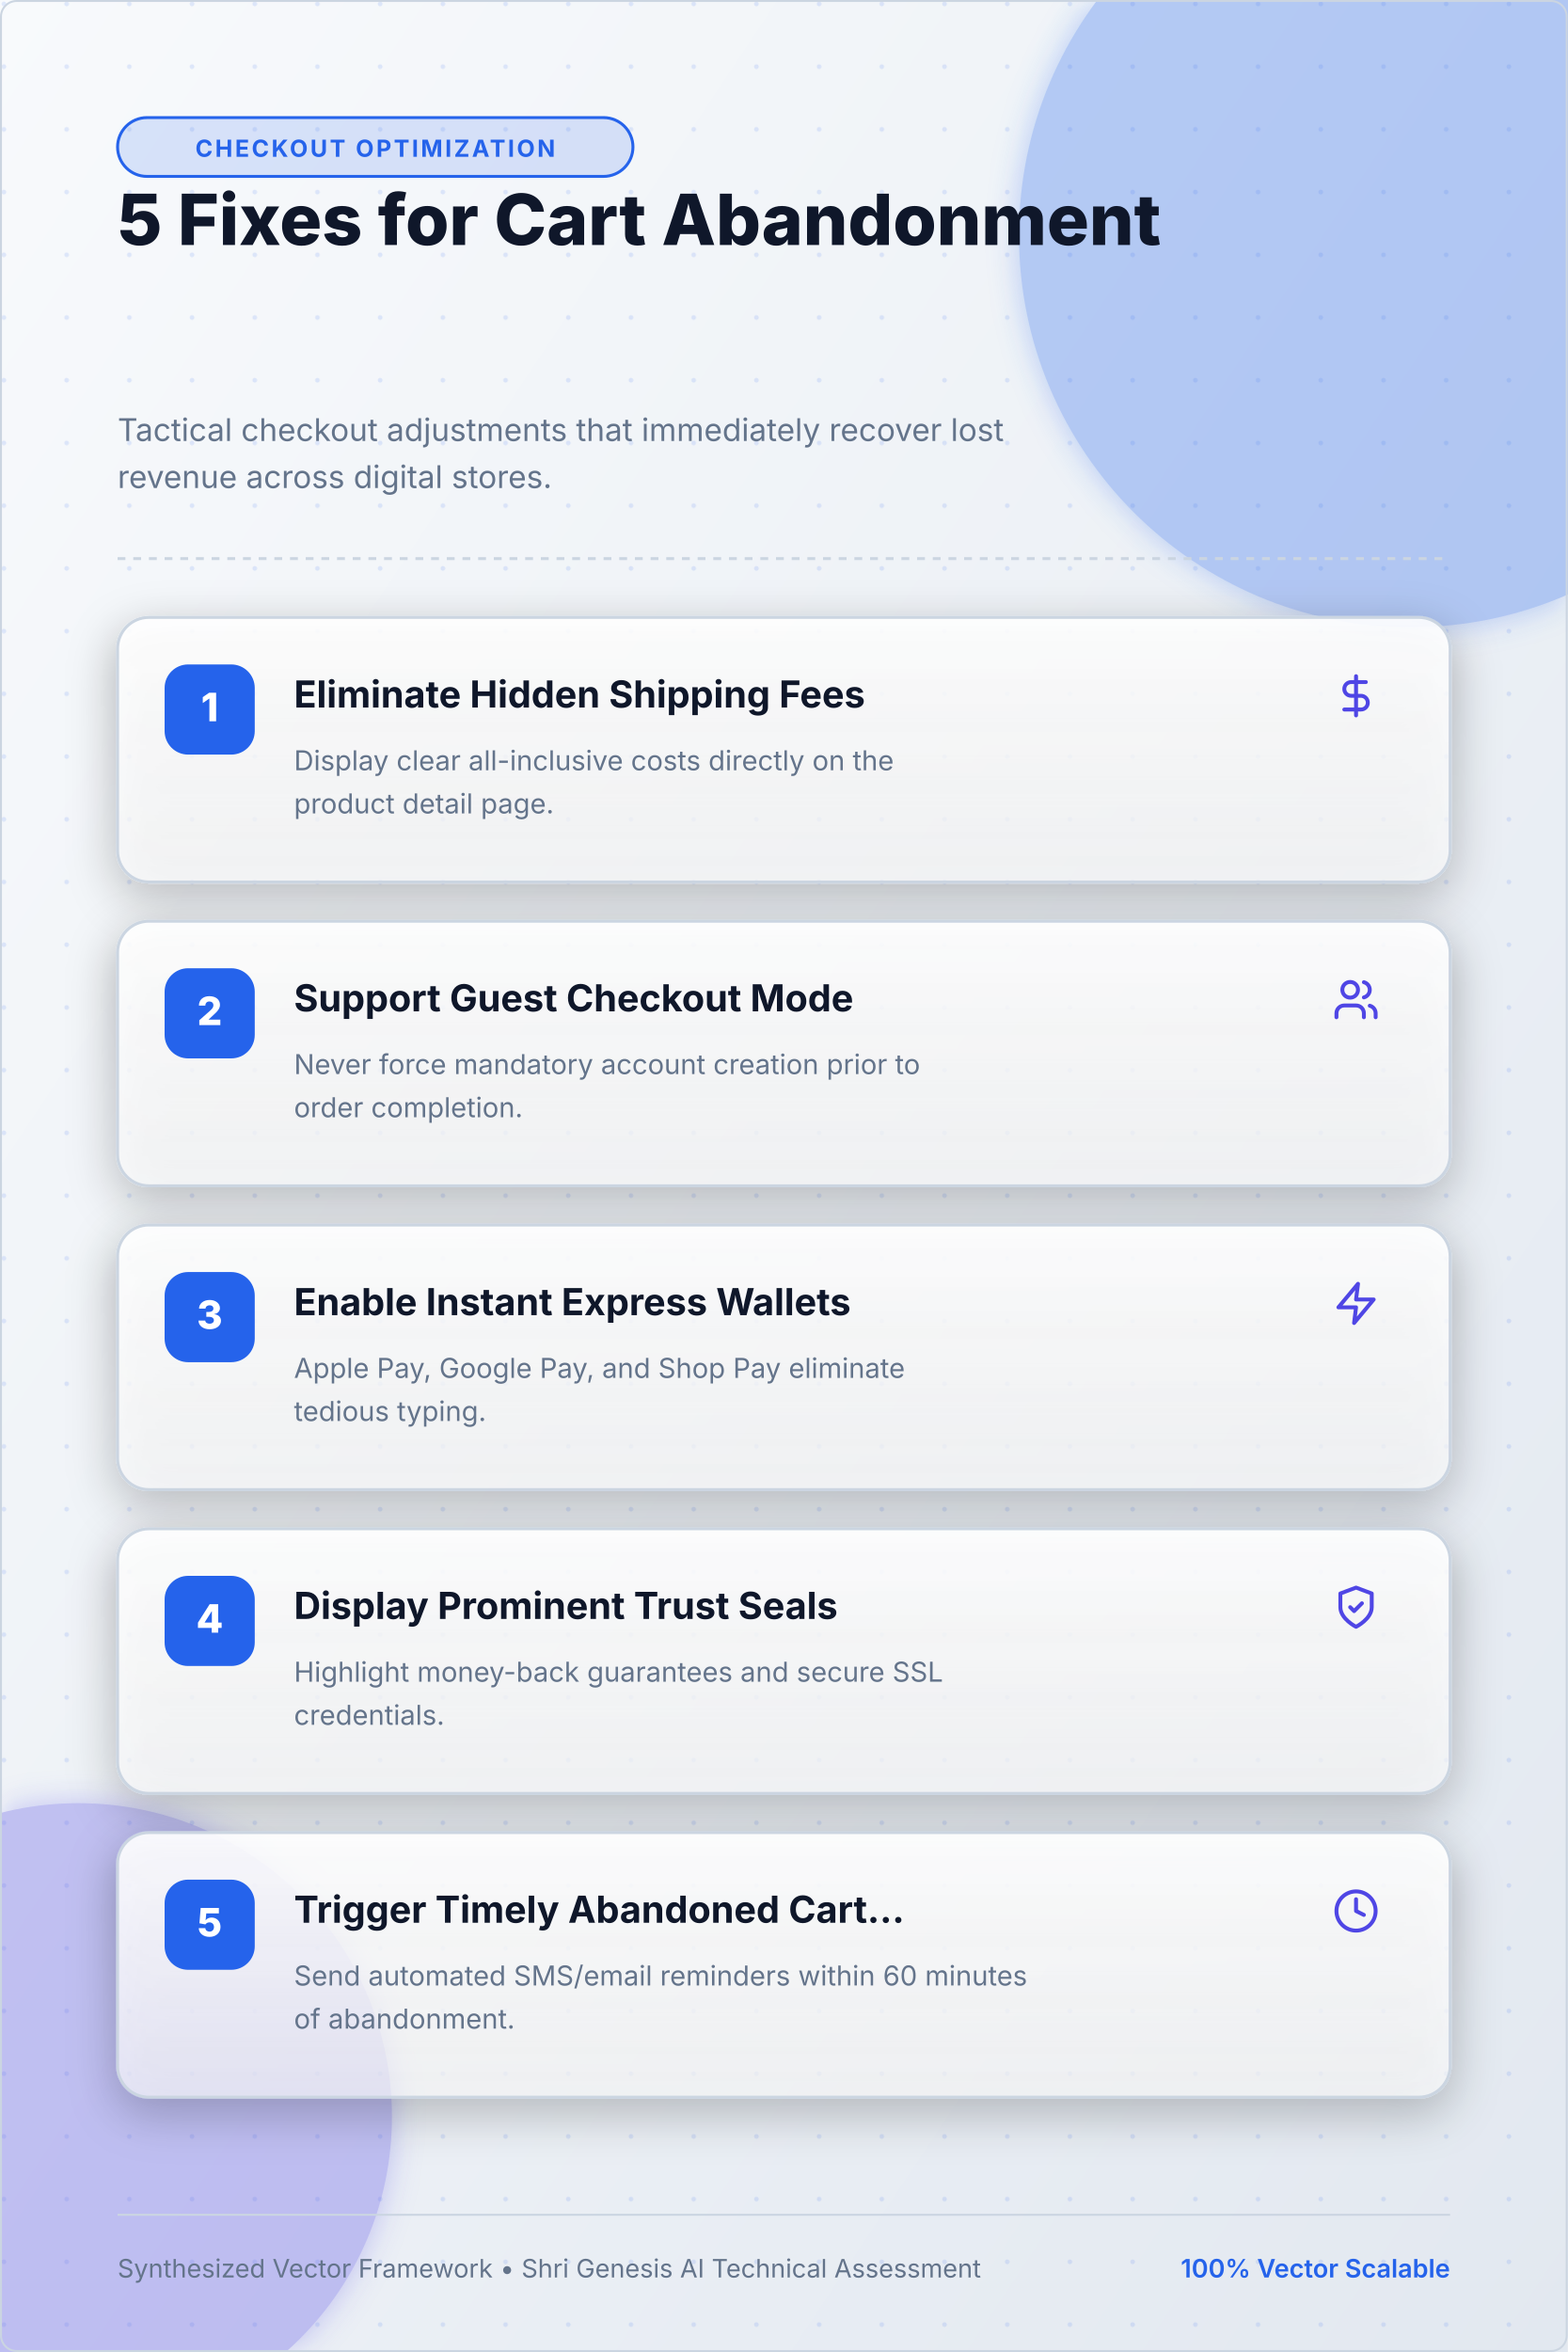
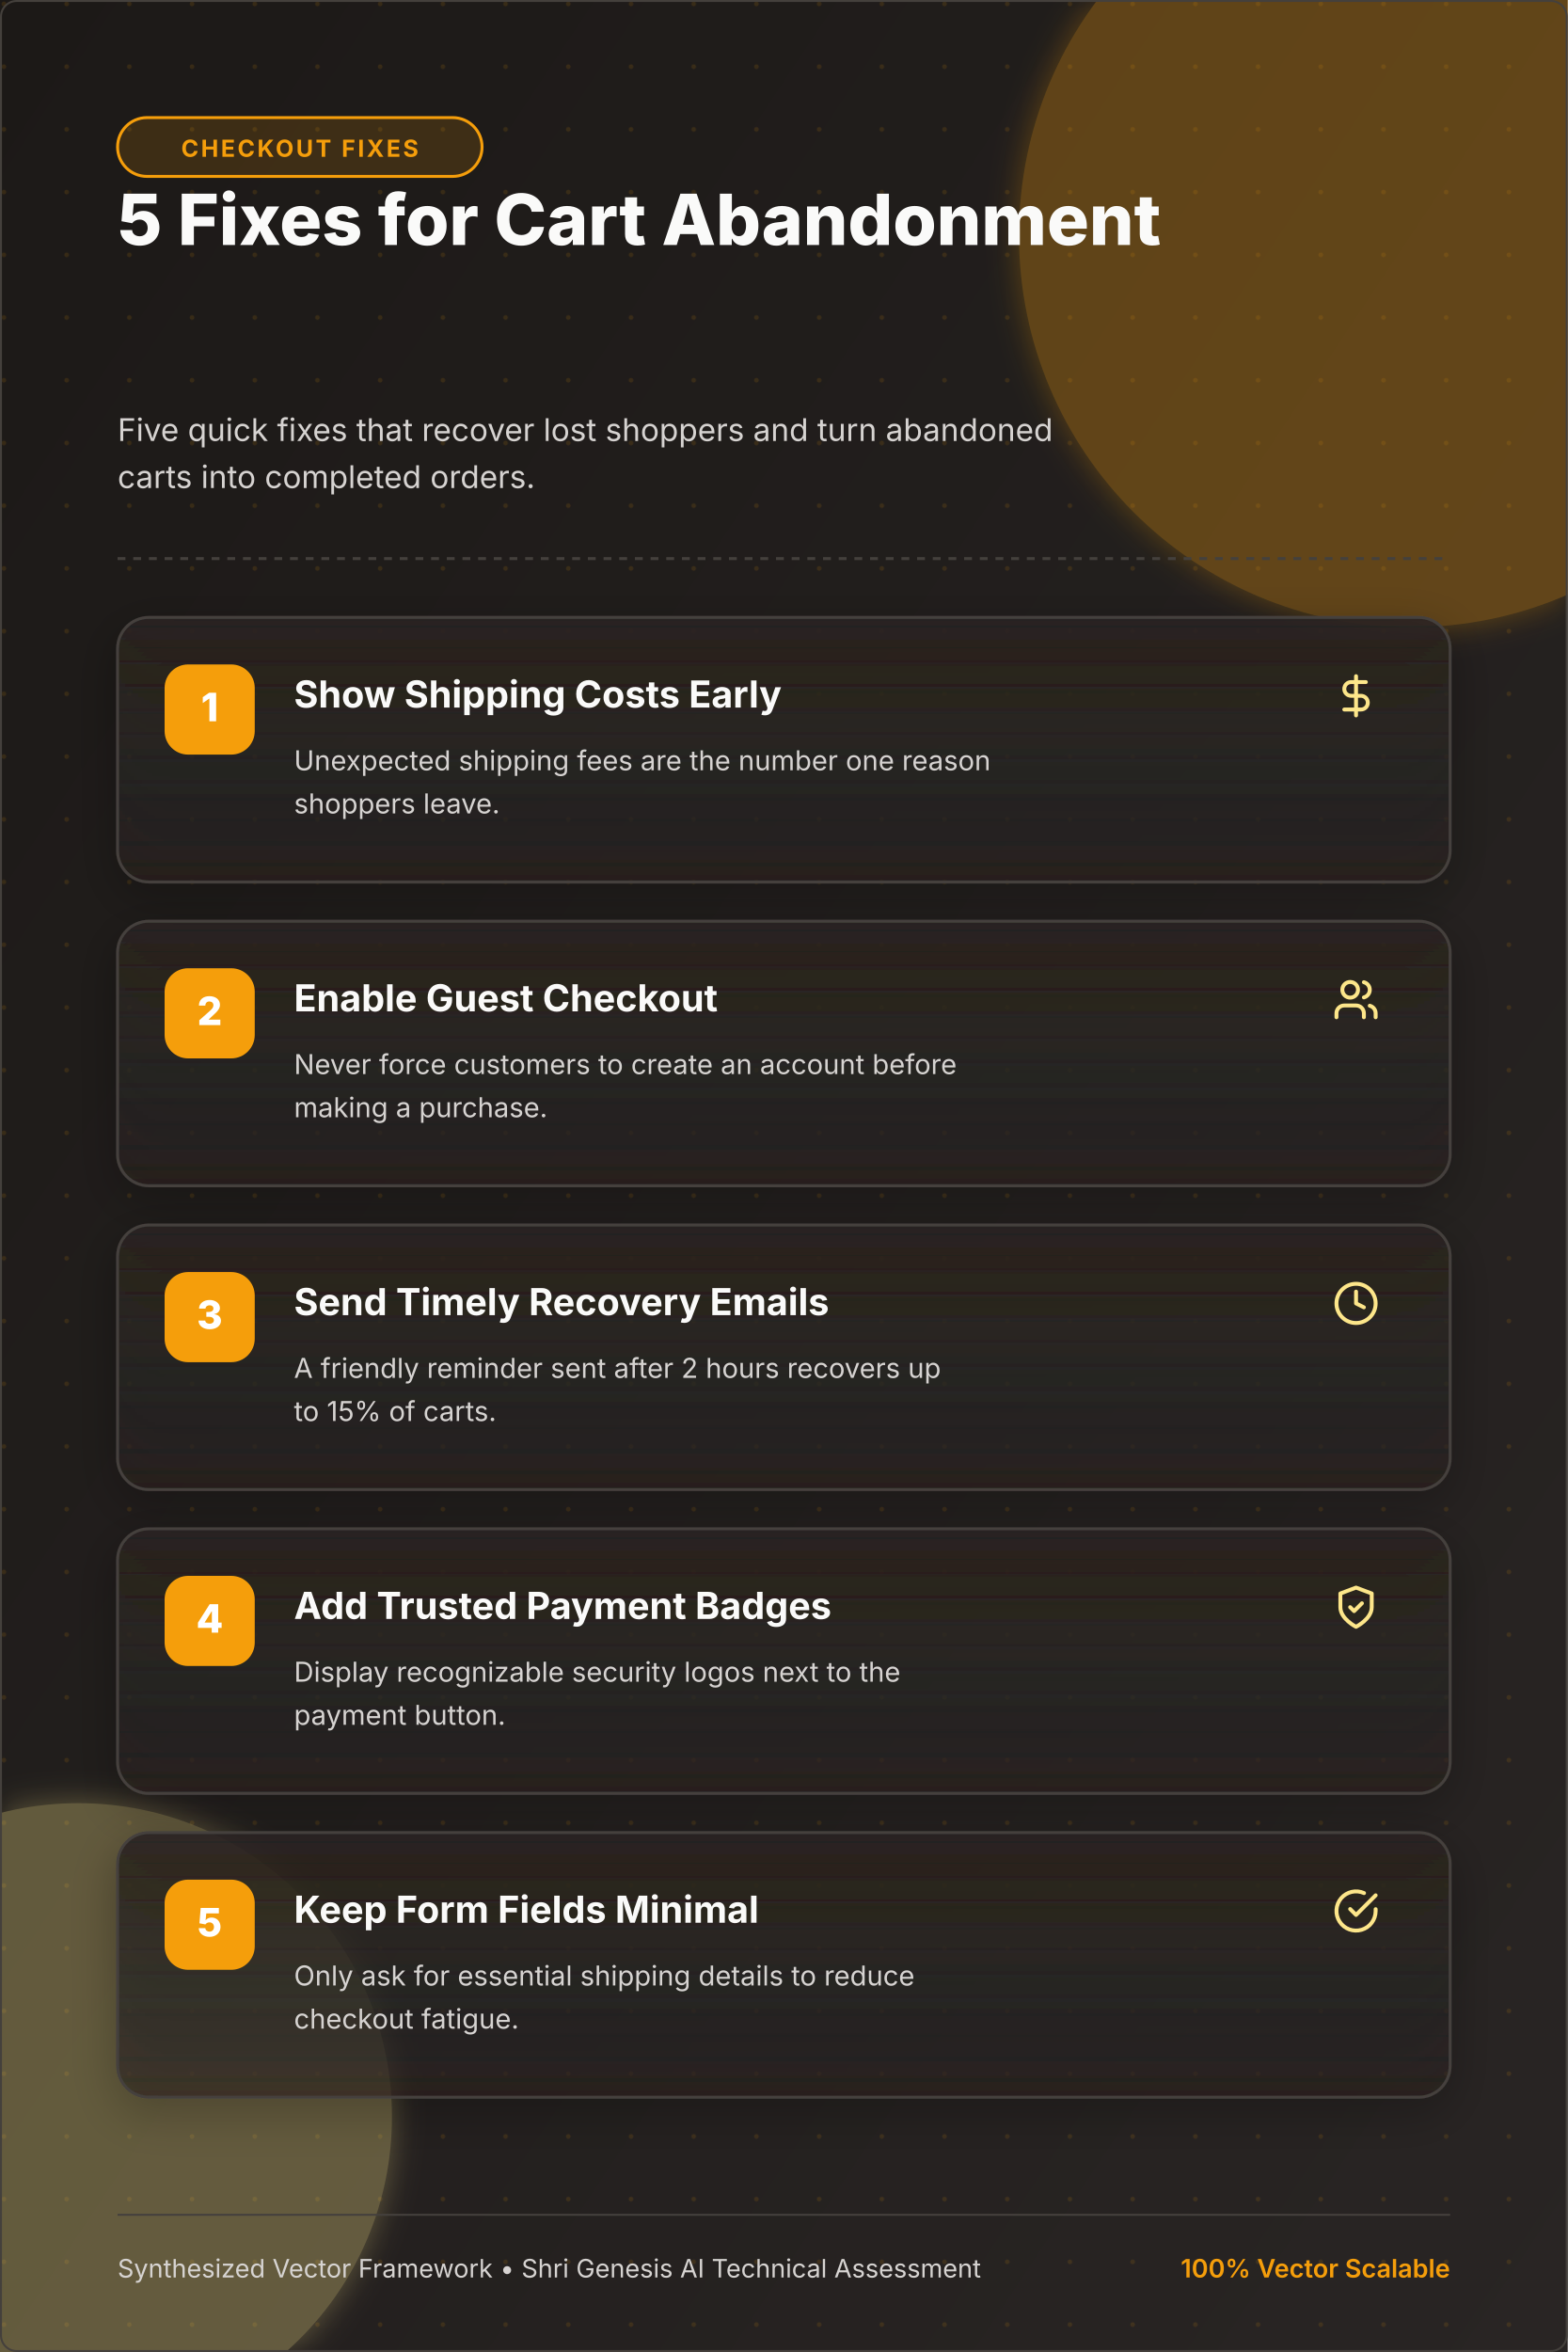
<svg xmlns="http://www.w3.org/2000/svg" viewBox="0 0 800 1200" width="800" height="1200" role="img" aria-label="5 Fixes for Cart Abandonment">
  <defs>
    <linearGradient id="list-design_069-bg-grad" x1="0%" y1="0%" x2="100%" y2="100%">
-       <stop offset="0%" stop-color="#f8fafc" />
-       <stop offset="100%" stop-color="#e2e8f0" />
+       <stop offset="0%" stop-color="#1c1917" />
+       <stop offset="100%" stop-color="#292524" />
    </linearGradient>
    <linearGradient id="list-design_069-primary-grad" x1="0%" y1="0%" x2="100%" y2="0%">
-       <stop offset="0%" stop-color="#2563eb" />
-       <stop offset="100%" stop-color="#4f46e5" />
+       <stop offset="0%" stop-color="#f59e0b" />
+       <stop offset="100%" stop-color="#fde68a" />
    </linearGradient>
    <linearGradient id="list-design_069-card-grad" x1="0%" y1="0%" x2="0%" y2="100%">
-       <stop offset="0%" stop-color="#ffffff" stop-opacity="0.9" />
-       <stop offset="100%" stop-color="#ffffff" stop-opacity="0.6" />
+       <stop offset="0%" stop-color="#292524" stop-opacity="0.9" />
+       <stop offset="100%" stop-color="#292524" stop-opacity="0.6" />
    </linearGradient>
    <filter id="list-design_069-shadow" x="-10%" y="-10%" width="130%" height="130%" filterUnits="userSpaceOnUse">
      <feDropShadow dx="0" dy="8" stdDeviation="12" flood-color="#000000" flood-opacity="0.35" />
    </filter>
    <filter id="list-design_069-glow" x="-20%" y="-20%" width="140%" height="140%">
      <feGaussianBlur stdDeviation="8" result="blur" />
      <feComposite in="SourceGraphic" in2="blur" operator="over" />
    </filter>
    <pattern id="list-design_069-dot-grid" x="0" y="0" width="32" height="32" patternUnits="userSpaceOnUse">
-       <circle cx="2" cy="2" r="1.2" fill="#2563eb" fill-opacity="0.12" />
+       <circle cx="2" cy="2" r="1.2" fill="#f59e0b" fill-opacity="0.12" />
    </pattern>
  </defs>
  <rect width="800" height="1200" fill="url(#list-design_069-bg-grad)" />
  <rect width="800" height="1200" fill="url(#list-design_069-dot-grid)" />
  <g opacity="0.3">
-     <circle cx="720" cy="120" r="200" fill="#2563eb" filter="url(#list-design_069-glow)" />
-     <circle cx="40" cy="1080" r="160" fill="#4f46e5" filter="url(#list-design_069-glow)" />
+     <circle cx="720" cy="120" r="200" fill="#f59e0b" filter="url(#list-design_069-glow)" />
+     <circle cx="40" cy="1080" r="160" fill="#fde68a" filter="url(#list-design_069-glow)" />
  </g>
-   <rect x="0.5" y="0.5" width="799" height="1199" rx="8" fill="none" stroke="#cbd5e1" stroke-width="1" />
+   <rect x="0.5" y="0.5" width="799" height="1199" rx="8" fill="none" stroke="#44403c" stroke-width="1" />
  <g transform="translate(60, 60)">
-     <rect x="0" y="0" width="263" height="30" rx="15" fill="#2563eb" fill-opacity="0.15" stroke="#2563eb" stroke-width="1.5" />
-     <text x="131.5" y="20" fill="#2563eb" font-size="12" font-weight="700" text-anchor="middle" font-family="Inter, sans-serif" letter-spacing="1.2">
-       CHECKOUT OPTIMIZATION
+     <rect x="0" y="0" width="186" height="30" rx="15" fill="#f59e0b" fill-opacity="0.15" stroke="#f59e0b" stroke-width="1.5" />
+     <text x="93" y="20" fill="#f59e0b" font-size="12" font-weight="700" text-anchor="middle" font-family="Inter, sans-serif" letter-spacing="1.2">
+       CHECKOUT FIXES
    </text>
-     <text x="0" y="65" fill="#0f172a" font-size="36" font-weight="800" text-anchor="start" font-family="Inter, system-ui, -apple-system, sans-serif" opacity="1">
+     <text x="0" y="65" fill="#fafaf9" font-size="36" font-weight="800" text-anchor="start" font-family="Inter, system-ui, -apple-system, sans-serif" opacity="1">
      <tspan x="0" dy="0">5 Fixes for Cart Abandonment</tspan>
    </text>
-     <text x="0" y="165" fill="#64748b" font-size="16" font-weight="normal" text-anchor="start" font-family="Inter, system-ui, -apple-system, sans-serif" opacity="1">
-       <tspan x="0" dy="0">Tactical checkout adjustments that immediately recover lost</tspan>
-       <tspan x="0" dy="24">revenue across digital stores.</tspan>
+     <text x="0" y="165" fill="#d6d3d1" font-size="16" font-weight="normal" text-anchor="start" font-family="Inter, system-ui, -apple-system, sans-serif" opacity="1">
+       <tspan x="0" dy="0">Five quick fixes that recover lost shoppers and turn abandoned</tspan>
+       <tspan x="0" dy="24">carts into completed orders.</tspan>
    </text>
-     <line x1="0" y1="225" x2="680" y2="225" stroke="#cbd5e1" stroke-width="1.5" stroke-dasharray="4 4" />
+     <line x1="0" y1="225" x2="680" y2="225" stroke="#44403c" stroke-width="1.5" stroke-dasharray="4 4" />
  </g>
  <g transform="translate(60, 315)">
    <g transform="translate(0, 0)">
-       <rect x="0" y="0" width="680" height="135" rx="16" fill="url(#list-design_069-card-grad)" stroke="#cbd5e1" stroke-width="1.5" filter="url(#list-design_069-shadow)" />
-       <rect x="24" y="24" width="46" height="46" rx="12" fill="#2563eb" />
+       <rect x="0" y="0" width="680" height="135" rx="16" fill="url(#list-design_069-card-grad)" stroke="#44403c" stroke-width="1.5" filter="url(#list-design_069-shadow)" />
+       <rect x="24" y="24" width="46" height="46" rx="12" fill="#f59e0b" />
      <text x="47" y="53" fill="#ffffff" font-size="20" font-weight="800" text-anchor="middle" font-family="Inter, sans-serif">
            1
          </text>
      <g transform="translate(90, 24)">
-         <text x="0" y="22" fill="#0f172a" font-size="19" font-weight="700" text-anchor="start" font-family="Inter, system-ui, -apple-system, sans-serif" opacity="1">
-           <tspan x="0" dy="0">Eliminate Hidden Shipping Fees</tspan>
+         <text x="0" y="22" fill="#fafaf9" font-size="19" font-weight="700" text-anchor="start" font-family="Inter, system-ui, -apple-system, sans-serif" opacity="1">
+           <tspan x="0" dy="0">Show Shipping Costs Early</tspan>
        </text>
-         <text x="0" y="54" fill="#64748b" font-size="14" font-weight="normal" text-anchor="start" font-family="Inter, system-ui, -apple-system, sans-serif" opacity="1">
-           <tspan x="0" dy="0">Display clear all-inclusive costs directly on the</tspan>
-           <tspan x="0" dy="22">product detail page.</tspan>
+         <text x="0" y="54" fill="#d6d3d1" font-size="14" font-weight="normal" text-anchor="start" font-family="Inter, system-ui, -apple-system, sans-serif" opacity="1">
+           <tspan x="0" dy="0">Unexpected shipping fees are the number one reason</tspan>
+           <tspan x="0" dy="22">shoppers leave.</tspan>
        </text>
      </g>
-       <g transform="translate(620, 28)" fill="none" stroke="#4f46e5" stroke-width="2" stroke-linecap="round" stroke-linejoin="round">
+       <g transform="translate(620, 28)" fill="none" stroke="#fde68a" stroke-width="2" stroke-linecap="round" stroke-linejoin="round">
        <svg width="24" height="24" viewBox="0 0 24 24">
          <line x1="12" x2="12" y1="2" y2="22" />
          <path d="M17 5H9.5a3.5 3.5 0 0 0 0 7h5a3.5 3.5 0 0 1 0 7H6" />
        </svg>
      </g>
    </g>
    <g transform="translate(0, 155)">
-       <rect x="0" y="0" width="680" height="135" rx="16" fill="url(#list-design_069-card-grad)" stroke="#cbd5e1" stroke-width="1.5" filter="url(#list-design_069-shadow)" />
-       <rect x="24" y="24" width="46" height="46" rx="12" fill="#2563eb" />
+       <rect x="0" y="0" width="680" height="135" rx="16" fill="url(#list-design_069-card-grad)" stroke="#44403c" stroke-width="1.5" filter="url(#list-design_069-shadow)" />
+       <rect x="24" y="24" width="46" height="46" rx="12" fill="#f59e0b" />
      <text x="47" y="53" fill="#ffffff" font-size="20" font-weight="800" text-anchor="middle" font-family="Inter, sans-serif">
            2
          </text>
      <g transform="translate(90, 24)">
-         <text x="0" y="22" fill="#0f172a" font-size="19" font-weight="700" text-anchor="start" font-family="Inter, system-ui, -apple-system, sans-serif" opacity="1">
-           <tspan x="0" dy="0">Support Guest Checkout Mode</tspan>
+         <text x="0" y="22" fill="#fafaf9" font-size="19" font-weight="700" text-anchor="start" font-family="Inter, system-ui, -apple-system, sans-serif" opacity="1">
+           <tspan x="0" dy="0">Enable Guest Checkout</tspan>
        </text>
-         <text x="0" y="54" fill="#64748b" font-size="14" font-weight="normal" text-anchor="start" font-family="Inter, system-ui, -apple-system, sans-serif" opacity="1">
-           <tspan x="0" dy="0">Never force mandatory account creation prior to</tspan>
-           <tspan x="0" dy="22">order completion.</tspan>
+         <text x="0" y="54" fill="#d6d3d1" font-size="14" font-weight="normal" text-anchor="start" font-family="Inter, system-ui, -apple-system, sans-serif" opacity="1">
+           <tspan x="0" dy="0">Never force customers to create an account before</tspan>
+           <tspan x="0" dy="22">making a purchase.</tspan>
        </text>
      </g>
-       <g transform="translate(620, 28)" fill="none" stroke="#4f46e5" stroke-width="2" stroke-linecap="round" stroke-linejoin="round">
+       <g transform="translate(620, 28)" fill="none" stroke="#fde68a" stroke-width="2" stroke-linecap="round" stroke-linejoin="round">
        <svg width="24" height="24" viewBox="0 0 24 24">
          <path d="M16 21v-2a4 4 0 0 0-4-4H6a4 4 0 0 0-4 4v2" />
          <circle cx="9" cy="7" r="4" />
          <path d="M22 21v-2a4 4 0 0 0-3-3.87" />
          <path d="M16 3.13a4 4 0 0 1 0 7.75" />
        </svg>
      </g>
    </g>
    <g transform="translate(0, 310)">
-       <rect x="0" y="0" width="680" height="135" rx="16" fill="url(#list-design_069-card-grad)" stroke="#cbd5e1" stroke-width="1.5" filter="url(#list-design_069-shadow)" />
-       <rect x="24" y="24" width="46" height="46" rx="12" fill="#2563eb" />
+       <rect x="0" y="0" width="680" height="135" rx="16" fill="url(#list-design_069-card-grad)" stroke="#44403c" stroke-width="1.5" filter="url(#list-design_069-shadow)" />
+       <rect x="24" y="24" width="46" height="46" rx="12" fill="#f59e0b" />
      <text x="47" y="53" fill="#ffffff" font-size="20" font-weight="800" text-anchor="middle" font-family="Inter, sans-serif">
            3
          </text>
      <g transform="translate(90, 24)">
-         <text x="0" y="22" fill="#0f172a" font-size="19" font-weight="700" text-anchor="start" font-family="Inter, system-ui, -apple-system, sans-serif" opacity="1">
-           <tspan x="0" dy="0">Enable Instant Express Wallets</tspan>
+         <text x="0" y="22" fill="#fafaf9" font-size="19" font-weight="700" text-anchor="start" font-family="Inter, system-ui, -apple-system, sans-serif" opacity="1">
+           <tspan x="0" dy="0">Send Timely Recovery Emails</tspan>
        </text>
-         <text x="0" y="54" fill="#64748b" font-size="14" font-weight="normal" text-anchor="start" font-family="Inter, system-ui, -apple-system, sans-serif" opacity="1">
-           <tspan x="0" dy="0">Apple Pay, Google Pay, and Shop Pay eliminate</tspan>
-           <tspan x="0" dy="22">tedious typing.</tspan>
+         <text x="0" y="54" fill="#d6d3d1" font-size="14" font-weight="normal" text-anchor="start" font-family="Inter, system-ui, -apple-system, sans-serif" opacity="1">
+           <tspan x="0" dy="0">A friendly reminder sent after 2 hours recovers up</tspan>
+           <tspan x="0" dy="22">to 15% of carts.</tspan>
        </text>
      </g>
-       <g transform="translate(620, 28)" fill="none" stroke="#4f46e5" stroke-width="2" stroke-linecap="round" stroke-linejoin="round">
+       <g transform="translate(620, 28)" fill="none" stroke="#fde68a" stroke-width="2" stroke-linecap="round" stroke-linejoin="round">
        <svg width="24" height="24" viewBox="0 0 24 24">
-           <polygon points="13 2 3 14 12 14 11 22 21 10 12 10 13 2" />
+           <circle cx="12" cy="12" r="10" />
+           <polyline points="12 6 12 12 16 14" />
        </svg>
      </g>
    </g>
    <g transform="translate(0, 465)">
-       <rect x="0" y="0" width="680" height="135" rx="16" fill="url(#list-design_069-card-grad)" stroke="#cbd5e1" stroke-width="1.5" filter="url(#list-design_069-shadow)" />
-       <rect x="24" y="24" width="46" height="46" rx="12" fill="#2563eb" />
+       <rect x="0" y="0" width="680" height="135" rx="16" fill="url(#list-design_069-card-grad)" stroke="#44403c" stroke-width="1.5" filter="url(#list-design_069-shadow)" />
+       <rect x="24" y="24" width="46" height="46" rx="12" fill="#f59e0b" />
      <text x="47" y="53" fill="#ffffff" font-size="20" font-weight="800" text-anchor="middle" font-family="Inter, sans-serif">
            4
          </text>
      <g transform="translate(90, 24)">
-         <text x="0" y="22" fill="#0f172a" font-size="19" font-weight="700" text-anchor="start" font-family="Inter, system-ui, -apple-system, sans-serif" opacity="1">
-           <tspan x="0" dy="0">Display Prominent Trust Seals</tspan>
+         <text x="0" y="22" fill="#fafaf9" font-size="19" font-weight="700" text-anchor="start" font-family="Inter, system-ui, -apple-system, sans-serif" opacity="1">
+           <tspan x="0" dy="0">Add Trusted Payment Badges</tspan>
        </text>
-         <text x="0" y="54" fill="#64748b" font-size="14" font-weight="normal" text-anchor="start" font-family="Inter, system-ui, -apple-system, sans-serif" opacity="1">
-           <tspan x="0" dy="0">Highlight money-back guarantees and secure SSL</tspan>
-           <tspan x="0" dy="22">credentials.</tspan>
+         <text x="0" y="54" fill="#d6d3d1" font-size="14" font-weight="normal" text-anchor="start" font-family="Inter, system-ui, -apple-system, sans-serif" opacity="1">
+           <tspan x="0" dy="0">Display recognizable security logos next to the</tspan>
+           <tspan x="0" dy="22">payment button.</tspan>
        </text>
      </g>
-       <g transform="translate(620, 28)" fill="none" stroke="#4f46e5" stroke-width="2" stroke-linecap="round" stroke-linejoin="round">
+       <g transform="translate(620, 28)" fill="none" stroke="#fde68a" stroke-width="2" stroke-linecap="round" stroke-linejoin="round">
        <svg width="24" height="24" viewBox="0 0 24 24">
          <path d="M12 22s8-4 8-10V5l-8-3-8 3v7c0 6 8 10 8 10" />
          <path d="m9 12 2 2 4-4" />
        </svg>
      </g>
    </g>
    <g transform="translate(0, 620)">
-       <rect x="0" y="0" width="680" height="135" rx="16" fill="url(#list-design_069-card-grad)" stroke="#cbd5e1" stroke-width="1.5" filter="url(#list-design_069-shadow)" />
-       <rect x="24" y="24" width="46" height="46" rx="12" fill="#2563eb" />
+       <rect x="0" y="0" width="680" height="135" rx="16" fill="url(#list-design_069-card-grad)" stroke="#44403c" stroke-width="1.5" filter="url(#list-design_069-shadow)" />
+       <rect x="24" y="24" width="46" height="46" rx="12" fill="#f59e0b" />
      <text x="47" y="53" fill="#ffffff" font-size="20" font-weight="800" text-anchor="middle" font-family="Inter, sans-serif">
            5
          </text>
      <g transform="translate(90, 24)">
-         <text x="0" y="22" fill="#0f172a" font-size="19" font-weight="700" text-anchor="start" font-family="Inter, system-ui, -apple-system, sans-serif" opacity="1">
-           <tspan x="0" dy="0">Trigger Timely Abandoned Cart...</tspan>
+         <text x="0" y="22" fill="#fafaf9" font-size="19" font-weight="700" text-anchor="start" font-family="Inter, system-ui, -apple-system, sans-serif" opacity="1">
+           <tspan x="0" dy="0">Keep Form Fields Minimal</tspan>
        </text>
-         <text x="0" y="54" fill="#64748b" font-size="14" font-weight="normal" text-anchor="start" font-family="Inter, system-ui, -apple-system, sans-serif" opacity="1">
-           <tspan x="0" dy="0">Send automated SMS/email reminders within 60 minutes</tspan>
-           <tspan x="0" dy="22">of abandonment.</tspan>
+         <text x="0" y="54" fill="#d6d3d1" font-size="14" font-weight="normal" text-anchor="start" font-family="Inter, system-ui, -apple-system, sans-serif" opacity="1">
+           <tspan x="0" dy="0">Only ask for essential shipping details to reduce</tspan>
+           <tspan x="0" dy="22">checkout fatigue.</tspan>
        </text>
      </g>
-       <g transform="translate(620, 28)" fill="none" stroke="#4f46e5" stroke-width="2" stroke-linecap="round" stroke-linejoin="round">
+       <g transform="translate(620, 28)" fill="none" stroke="#fde68a" stroke-width="2" stroke-linecap="round" stroke-linejoin="round">
        <svg width="24" height="24" viewBox="0 0 24 24">
-           <circle cx="12" cy="12" r="10" />
-           <polyline points="12 6 12 12 16 14" />
+           <path d="M22 11.08V12a10 10 0 1 1-5.93-9.14" />
+           <polyline points="22 4 12 14.01 9 11.01" />
        </svg>
      </g>
    </g>
  </g>
  <g transform="translate(60, 1130)">
-     <line x1="0" y1="0" x2="680" y2="0" stroke="#cbd5e1" stroke-width="1" />
-     <text x="0" y="32" fill="#64748b" font-size="13" font-family="Inter, sans-serif">
+     <line x1="0" y1="0" x2="680" y2="0" stroke="#44403c" stroke-width="1" />
+     <text x="0" y="32" fill="#d6d3d1" font-size="13" font-family="Inter, sans-serif">
      Synthesized Vector Framework • Shri Genesis AI Technical Assessment
    </text>
-     <text x="680" y="32" fill="#2563eb" font-size="13" font-weight="600" text-anchor="end" font-family="Inter, sans-serif">
+     <text x="680" y="32" fill="#f59e0b" font-size="13" font-weight="600" text-anchor="end" font-family="Inter, sans-serif">
      100% Vector Scalable
    </text>
  </g>
</svg>
